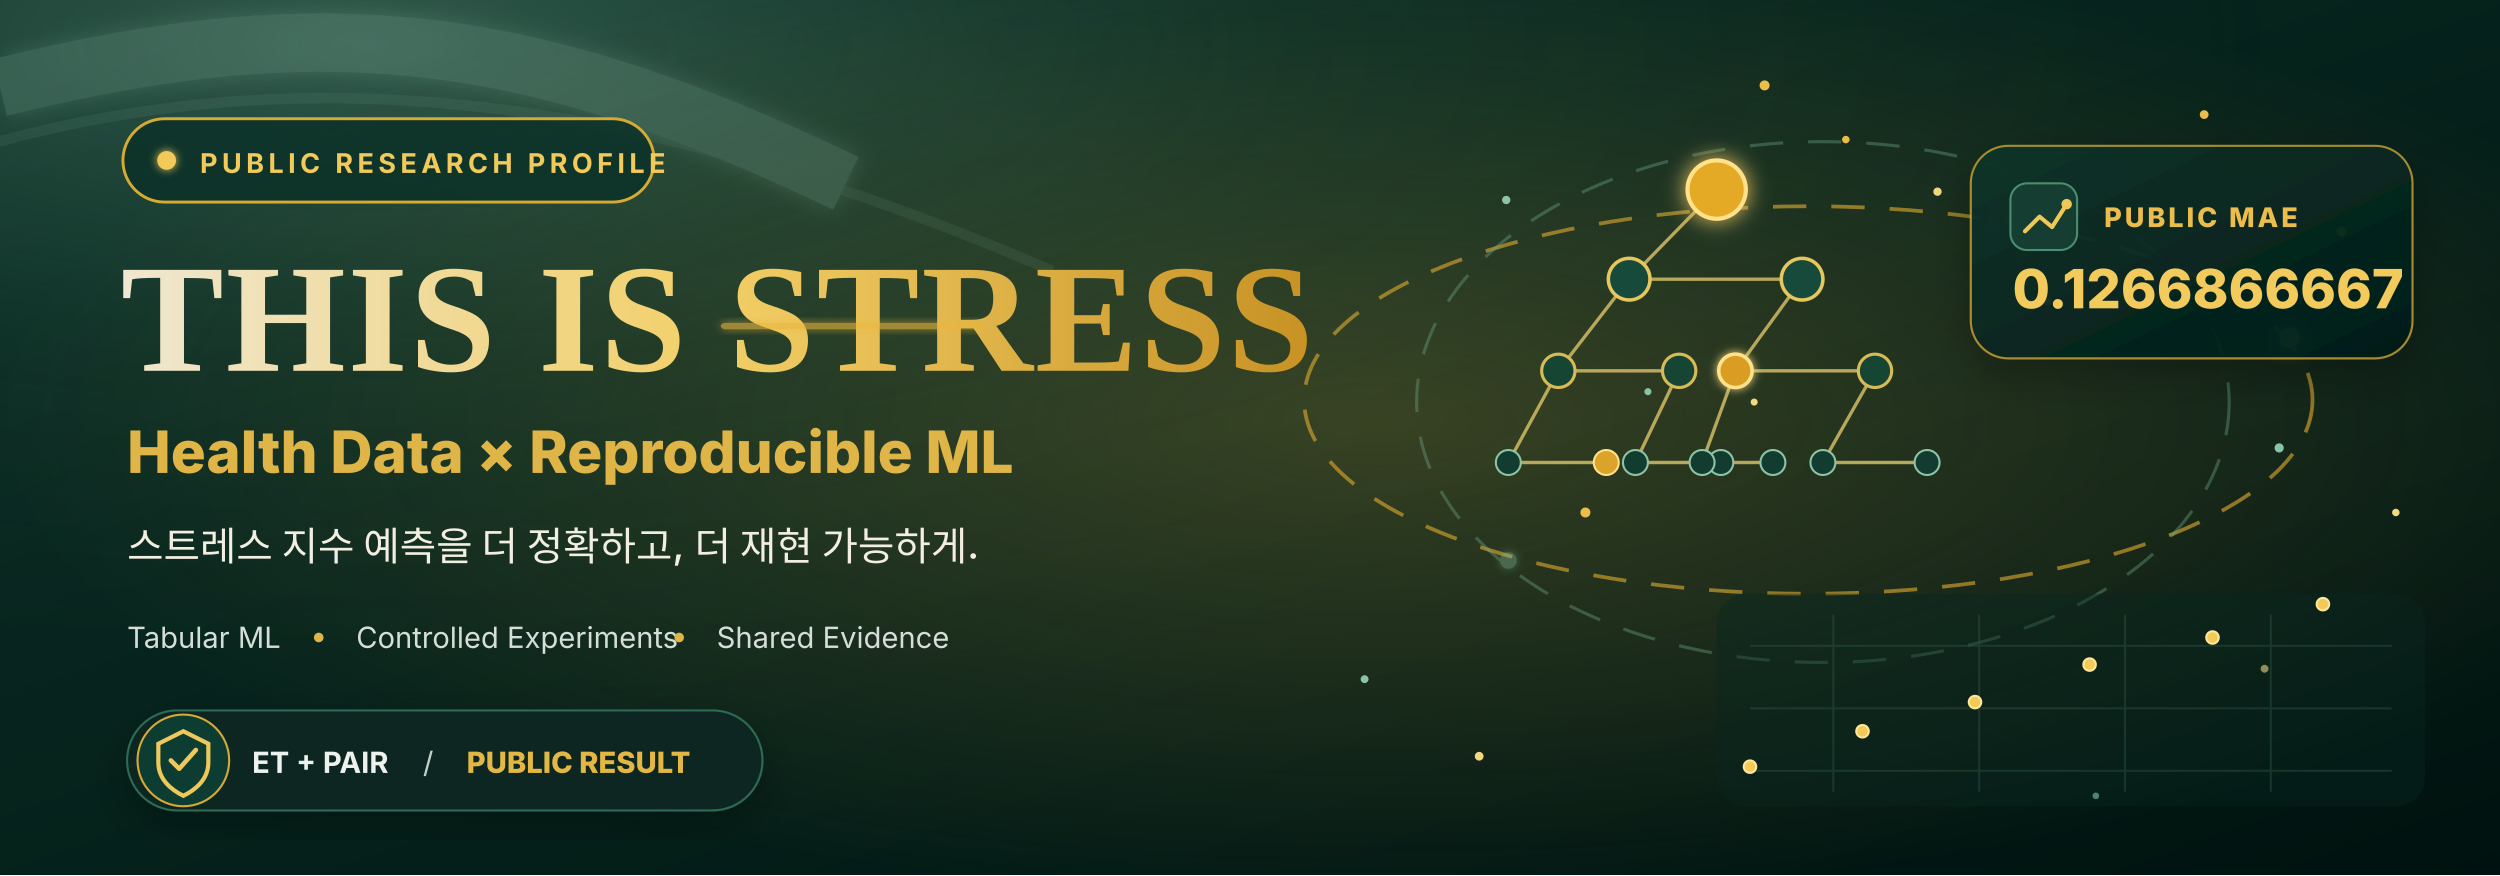
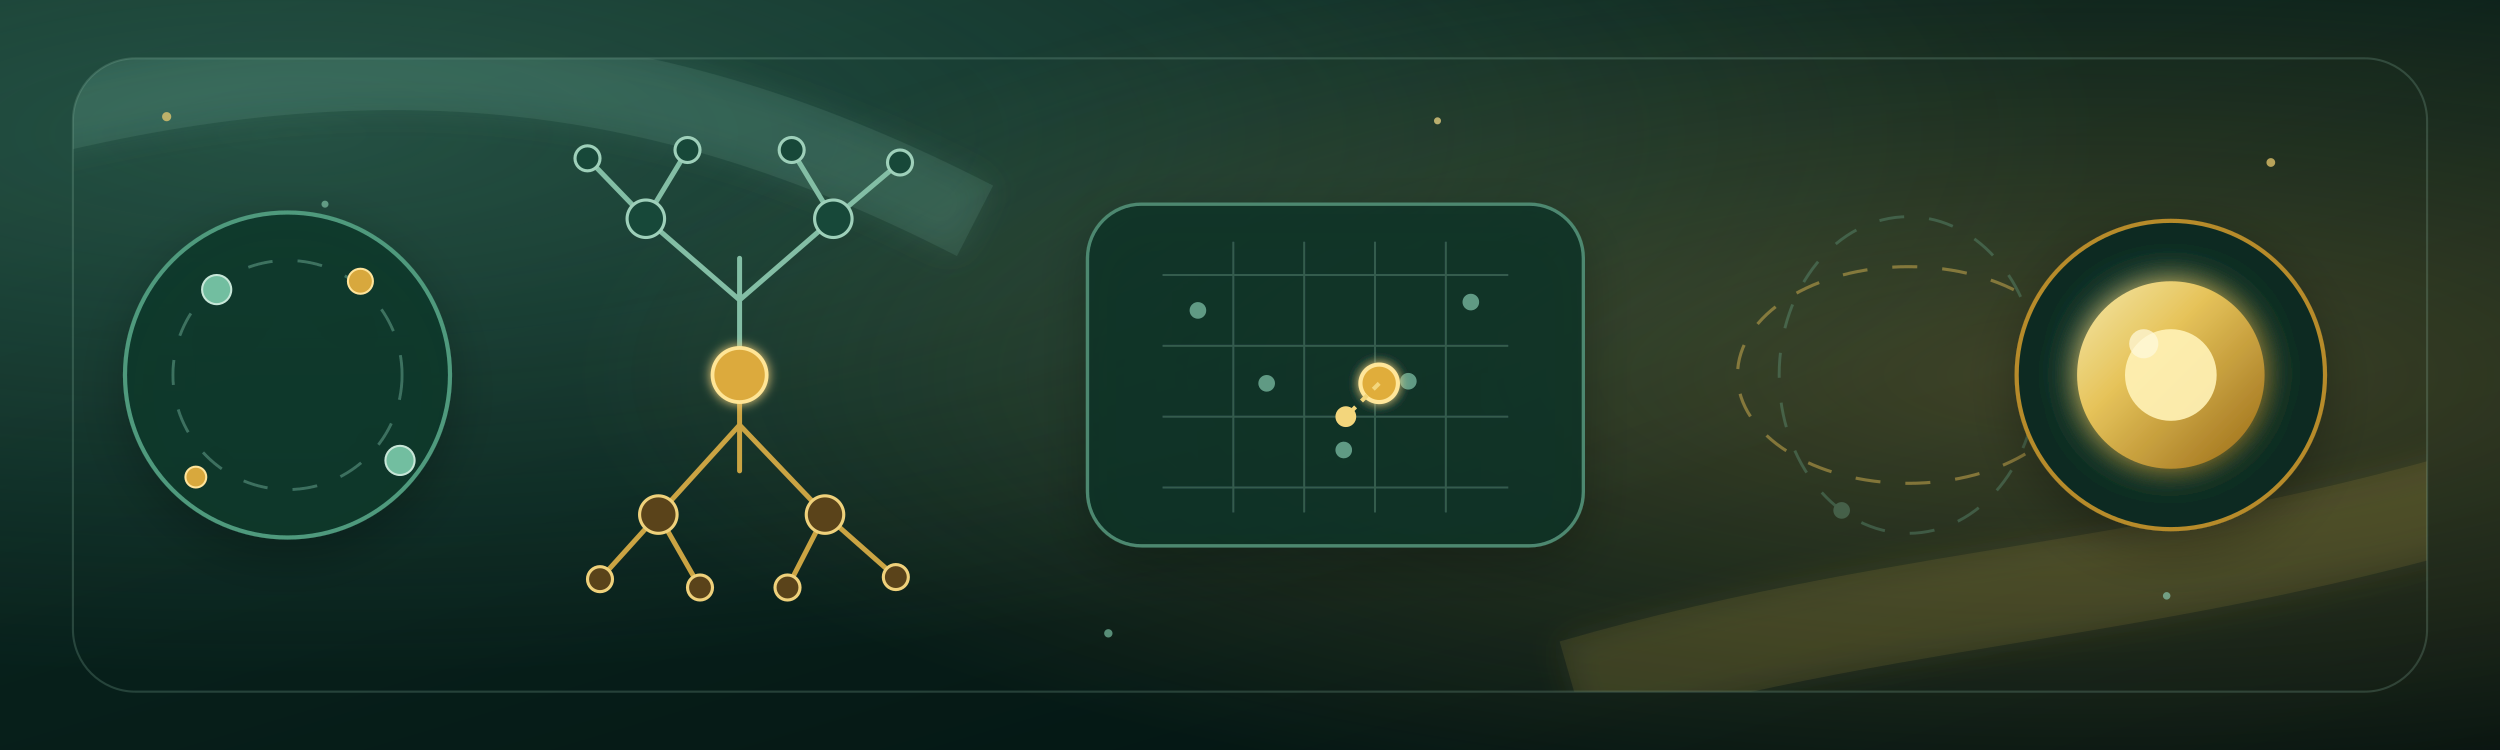
- <svg xmlns="http://www.w3.org/2000/svg" width="1200" height="420" viewBox="0 0 1200 420" role="img" aria-labelledby="title desc">
+ <svg xmlns="http://www.w3.org/2000/svg" width="1200" height="360" viewBox="0 0 1200 360" role="img" aria-labelledby="title desc">
  <defs>
    <linearGradient id="bg" x1="0" y1="0" x2="1" y2="1">
-       <stop offset="0" stop-color="#102f27" />
-       <stop offset="0.42" stop-color="#06241d" />
-       <stop offset="1" stop-color="#00120f" />
+       <stop offset="0" stop-color="#0B2A23" />
+       <stop offset="0.48" stop-color="#071F1A" />
+       <stop offset="1" stop-color="#03110F" />
    </linearGradient>
-     <radialGradient id="leftGlow" cx="0.15" cy="0.05" r="0.8">
-       <stop offset="0" stop-color="#79b397" stop-opacity=".34" />
-       <stop offset="0.46" stop-color="#2b6d55" stop-opacity=".12" />
-       <stop offset="1" stop-color="#00120f" stop-opacity="0" />
+     <radialGradient id="glowA" cx="0.12" cy="0.18" r="0.72">
+       <stop offset="0" stop-color="#63B394" stop-opacity=".30" />
+       <stop offset="1" stop-color="#63B394" stop-opacity="0" />
    </radialGradient>
-     <radialGradient id="goldGlow" cx="0.55" cy="0.48" r="0.55">
-       <stop offset="0" stop-color="#e8b23d" stop-opacity=".22" />
-       <stop offset="1" stop-color="#e8b23d" stop-opacity="0" />
+     <radialGradient id="glowB" cx="0.83" cy="0.50" r="0.60">
+       <stop offset="0" stop-color="#F2C75C" stop-opacity=".24" />
+       <stop offset="1" stop-color="#F2C75C" stop-opacity="0" />
    </radialGradient>
-     <linearGradient id="goldText" x1="0" y1="0" x2="1" y2="0">
-       <stop offset="0" stop-color="#efe7d0" />
-       <stop offset="0.5" stop-color="#f2cf67" />
-       <stop offset="1" stop-color="#c89224" />
+     <linearGradient id="signal" x1="0" y1="0" x2="1" y2="0">
+       <stop offset="0" stop-color="#76C4A5" />
+       <stop offset="0.55" stop-color="#D6AA3D" />
+       <stop offset="1" stop-color="#F3D67C" />
    </linearGradient>
-     <linearGradient id="card" x1="0" y1="0" x2="1" y2="1">
-       <stop offset="0" stop-color="#0b3329" stop-opacity=".96" />
-       <stop offset="1" stop-color="#041d18" stop-opacity=".92" />
+     <linearGradient id="finalOrb" x1="0" y1="0" x2="1" y2="1">
+       <stop offset="0" stop-color="#FFF0AF" />
+       <stop offset="0.38" stop-color="#EFC95D" />
+       <stop offset="1" stop-color="#9E6B13" />
    </linearGradient>
-     <linearGradient id="lineGrad" x1="0" y1="0" x2="1" y2="0">
-       <stop offset="0" stop-color="#67b08c" />
-       <stop offset="0.6" stop-color="#d6a42d" />
-       <stop offset="1" stop-color="#f2cf67" />
-     </linearGradient>
-     <filter id="shadow" x="-30%" y="-30%" width="160%" height="160%">
-       <feDropShadow dx="0" dy="8" stdDeviation="10" flood-color="#000" flood-opacity=".28" />
-     </filter>
-     <filter id="softGlow" x="-80%" y="-80%" width="260%" height="260%">
-       <feGaussianBlur stdDeviation="5" result="blur" />
+     <filter id="soft" x="-80%" y="-80%" width="260%" height="260%">
+       <feGaussianBlur stdDeviation="8" result="b" />
      <feMerge>
-         <feMergeNode in="blur" />
+         <feMergeNode in="b" />
        <feMergeNode in="SourceGraphic" />
      </feMerge>
    </filter>
-     <filter id="tinyGlow" x="-80%" y="-80%" width="260%" height="260%">
-       <feGaussianBlur stdDeviation="2.1" result="blur" />
+     <filter id="tiny" x="-80%" y="-80%" width="260%" height="260%">
+       <feGaussianBlur stdDeviation="2.5" result="b" />
      <feMerge>
-         <feMergeNode in="blur" />
+         <feMergeNode in="b" />
        <feMergeNode in="SourceGraphic" />
      </feMerge>
    </filter>
-     <clipPath id="plotClip">
-       <rect x="824" y="285" width="340" height="102" rx="14" />
+     <filter id="shadow" x="-40%" y="-40%" width="180%" height="180%">
+       <feDropShadow dx="0" dy="8" stdDeviation="12" flood-color="#000" flood-opacity=".28" />
+     </filter>
+     <clipPath id="panelClip">
+       <rect x="35" y="28" width="1130" height="304" rx="30" />
    </clipPath>
    <style>
-       .sans { font-family: Inter, "Noto Sans KR", Arial, sans-serif; }
-       .serif { font-family: Georgia, "Times New Roman", serif; }
-       .floatA { transform-box: fill-box; transform-origin: center; animation: floatA 8s ease-in-out infinite; }
-       .floatB { transform-box: fill-box; transform-origin: center; animation: floatB 10s ease-in-out infinite; }
-       .pulse { transform-box: fill-box; transform-origin: center; animation: pulse 3.6s ease-in-out infinite; }
-       .pulse2 { transform-box: fill-box; transform-origin: center; animation: pulse 3.6s ease-in-out infinite 1.2s; }
-       .pulse3 { transform-box: fill-box; transform-origin: center; animation: pulse 3.6s ease-in-out infinite 2.4s; }
-       .orbit1 { transform-box: fill-box; transform-origin: center; animation: orbitSpin 24s linear infinite; }
-       .orbit2 { transform-box: fill-box; transform-origin: center; animation: orbitSpinReverse 31s linear infinite; }
-       .dash { stroke-dasharray: 16 12; animation: dashMove 9s linear infinite; }
-       .wave { stroke-dasharray: 1200; stroke-dashoffset: 1200; animation: drawWave 7.5s ease-in-out infinite; }
-       .spark { animation: twinkle 5s ease-in-out infinite; }
-       .spark2 { animation: twinkle 5s ease-in-out infinite 1.7s; }
-       .spark3 { animation: twinkle 5s ease-in-out infinite 3.2s; }
-       .metric { transform-box: fill-box; transform-origin: center; animation: metricBreathe 6s ease-in-out infinite; }
-       .shine { animation: shine 7s ease-in-out infinite; }
-       @keyframes floatA { 0%,100%{transform:translateY(0)} 50%{transform:translateY(-7px)} }
-       @keyframes floatB { 0%,100%{transform:translate(0,0)} 50%{transform:translate(5px,-5px)} }
-       @keyframes pulse { 0%,100%{transform:scale(.92);opacity:.72} 50%{transform:scale(1.12);opacity:1} }
-       @keyframes orbitSpin { to{transform:rotate(360deg)} }
-       @keyframes orbitSpinReverse { to{transform:rotate(-360deg)} }
-       @keyframes dashMove { to{stroke-dashoffset:-280} }
-       @keyframes drawWave { 0%{stroke-dashoffset:1200;opacity:.25} 42%,82%{stroke-dashoffset:0;opacity:1} 100%{stroke-dashoffset:-1200;opacity:.25} }
-       @keyframes twinkle { 0%,100%{opacity:.2} 45%{opacity:1} }
-       @keyframes metricBreathe { 0%,100%{transform:translateY(0)} 50%{transform:translateY(-4px)} }
-       @keyframes shine { 0%,18%,100%{opacity:0;transform:translateX(-80px)} 42%{opacity:.9} 62%{opacity:0;transform:translateX(720px)} }
+       .floatA{transform-box:fill-box;transform-origin:center;animation:floatA 7s ease-in-out infinite}
+       .floatB{transform-box:fill-box;transform-origin:center;animation:floatB 9s ease-in-out infinite}
+       .pulse{transform-box:fill-box;transform-origin:center;animation:pulse 3.8s ease-in-out infinite}
+       .pulse2{transform-box:fill-box;transform-origin:center;animation:pulse 3.8s ease-in-out infinite 1.25s}
+       .pulse3{transform-box:fill-box;transform-origin:center;animation:pulse 3.8s ease-in-out infinite 2.5s}
+       .dash{stroke-dasharray:12 12;animation:dash 10s linear infinite}
+       .flow{stroke-dasharray:900;stroke-dashoffset:900;animation:flow 6.5s ease-in-out infinite}
+       .orbit{transform-box:fill-box;transform-origin:center;animation:spin 28s linear infinite}
+       .orbitR{transform-box:fill-box;transform-origin:center;animation:spinR 34s linear infinite}
+       .spark{animation:spark 4.8s ease-in-out infinite}
+       .spark2{animation:spark 4.8s ease-in-out infinite 1.6s}
+       .spark3{animation:spark 4.8s ease-in-out infinite 3.2s}
+       @keyframes floatA{0%,100%{transform:translateY(0)}50%{transform:translateY(-7px)}}
+       @keyframes floatB{0%,100%{transform:translate(0,0)}50%{transform:translate(5px,-5px)}}
+       @keyframes pulse{0%,100%{transform:scale(.88);opacity:.62}50%{transform:scale(1.16);opacity:1}}
+       @keyframes dash{to{stroke-dashoffset:-240}}
+       @keyframes flow{0%{stroke-dashoffset:900;opacity:.18}45%,78%{stroke-dashoffset:0;opacity:1}100%{stroke-dashoffset:-900;opacity:.18}}
+       @keyframes spin{to{transform:rotate(360deg)}}
+       @keyframes spinR{to{transform:rotate(-360deg)}}
+       @keyframes spark{0%,100%{opacity:.15}45%{opacity:.95}}
    </style>
  </defs>
-   <rect width="1200" height="420" fill="url(#bg)" />
-   <rect width="1200" height="420" fill="url(#leftGlow)" />
-   <rect width="1200" height="420" fill="url(#goldGlow)" />
-   <g opacity=".2">
-     <path d="M0 42 C160 2 260 18 406 88" stroke="#95c3ad" stroke-width="28" fill="none" filter="url(#softGlow)" />
-     <path d="M-40 80 C130 22 302 42 505 130" stroke="#9cc7b3" stroke-width="5" fill="none" opacity=".42" />
+   <rect width="1200" height="360" fill="url(#bg)" />
+   <rect width="1200" height="360" fill="url(#glowA)" />
+   <rect width="1200" height="360" fill="url(#glowB)" />
+   <g clip-path="url(#panelClip)">
+     <path d="M-40 72 C170 8 316 28 468 106" fill="none" stroke="#8CC8AF" stroke-opacity=".12" stroke-width="38" filter="url(#soft)" />
+     <path d="M755 330 C928 280 1054 286 1248 220" fill="none" stroke="#E7BE52" stroke-opacity=".10" stroke-width="46" filter="url(#soft)" />
+     <g opacity=".72">
+       <circle class="spark" cx="80" cy="56" r="2.2" fill="#F1CF70" />
+       <circle class="spark2" cx="156" cy="98" r="1.7" fill="#7FC1A5" />
+       <circle class="spark3" cx="1090" cy="78" r="2.1" fill="#F1CF70" />
+       <circle class="spark" cx="1040" cy="286" r="1.8" fill="#83C2A8" />
+       <circle class="spark2" cx="690" cy="58" r="1.7" fill="#F4D986" />
+       <circle class="spark3" cx="532" cy="304" r="2.0" fill="#75B99C" />
+     </g>
+     <g class="floatA" filter="url(#shadow)">
+       <circle cx="138" cy="180" r="78" fill="#0E382D" fill-opacity=".86" stroke="#4F9A7D" stroke-width="2" />
+       <circle cx="138" cy="180" r="55" fill="none" stroke="#75B79D" stroke-opacity=".45" stroke-width="1.4" class="dash" />
+       <path d="M78 188 C94 188 99 151 115 151 C132 151 132 214 149 214 C165 214 169 168 184 168 C198 168 205 188 219 188" fill="none" stroke="#E7C65F" stroke-width="3.2" stroke-linecap="round" class="flow" />
+       <circle class="pulse" cx="104" cy="139" r="7" fill="#72BEA0" stroke="#C7E7D8" />
+       <circle class="pulse2" cx="173" cy="135" r="6" fill="#D8A83D" stroke="#FFE49A" />
+       <circle class="pulse3" cx="192" cy="221" r="7" fill="#72BEA0" stroke="#C7E7D8" />
+       <circle cx="94" cy="229" r="5" fill="#D8A83D" stroke="#FFE49A" />
+     </g>
+     <g class="floatB" stroke-linecap="round" stroke-linejoin="round">
+       <path d="M355 180 L355 124 M355 144 L310 105 M355 144 L400 105 M310 105 L282 76 M310 105 L330 72 M400 105 L380 72 M400 105 L432 78" fill="none" stroke="#83BEA5" stroke-width="2.4" />
+       <path d="M355 180 L355 226 M355 204 L316 247 M355 204 L396 247 M316 247 L288 278 M316 247 L336 282 M396 247 L378 282 M396 247 L430 277" fill="none" stroke="#CBA443" stroke-width="2.4" />
+       <circle class="pulse" cx="355" cy="180" r="13" fill="#DCAA3D" stroke="#FFE596" stroke-width="1.8" filter="url(#tiny)" />
+       <g fill="#174839" stroke="#9ED0BA" stroke-width="1.5">
+         <circle cx="310" cy="105" r="9" />
+         <circle cx="400" cy="105" r="9" />
+         <circle cx="282" cy="76" r="6" />
+         <circle cx="330" cy="72" r="6" />
+         <circle cx="380" cy="72" r="6" />
+         <circle cx="432" cy="78" r="6" />
+       </g>
+       <g fill="#5A431A" stroke="#EFD17B" stroke-width="1.5">
+         <circle cx="316" cy="247" r="9" />
+         <circle cx="396" cy="247" r="9" />
+         <circle cx="288" cy="278" r="6" />
+         <circle cx="336" cy="282" r="6" />
+         <circle cx="378" cy="282" r="6" />
+         <circle cx="430" cy="277" r="6" />
+       </g>
+     </g>
+     <g filter="url(#shadow)">
+       <rect x="522" y="98" width="238" height="164" rx="26" fill="#0B3027" fill-opacity=".82" stroke="#4D886F" stroke-width="1.6" />
+       <g opacity=".92">
+         <path d="M558 132 H724 M558 166 H724 M558 200 H724 M558 234 H724" stroke="#365E50" stroke-width="1" />
+         <path d="M592 116 V246 M626 116 V246 M660 116 V246 M694 116 V246" stroke="#365E50" stroke-width="1" />
+       </g>
+       <g fill="#79BBA0" opacity=".76">
+         <circle cx="575" cy="149" r="4" />
+         <circle cx="608" cy="184" r="4" />
+         <circle cx="645" cy="216" r="4" />
+         <circle cx="706" cy="145" r="4" />
+         <circle cx="676" cy="183" r="4" />
+       </g>
+       <circle class="pulse2" cx="662" cy="184" r="9" fill="#E0AD3B" stroke="#FFE69A" stroke-width="2" filter="url(#tiny)" />
+       <circle cx="646" cy="200" r="5" fill="#F3D67C" />
+       <path d="M662 184 L646 200" stroke="#F3D67C" stroke-width="2" stroke-dasharray="4 4" />
+     </g>
+     <path d="M448 180 C500 180 492 154 522 154" fill="none" stroke="#75B99D" stroke-width="3" stroke-opacity=".75" class="flow" />
+     <path d="M760 180 C820 180 822 180 866 180" fill="none" stroke="url(#signal)" stroke-width="4" class="flow" />
+     <g class="orbit" opacity=".46">
+       <ellipse cx="916" cy="180" rx="82" ry="52" fill="none" stroke="#E5BD55" stroke-width="1.5" class="dash" />
+       <circle cx="989" cy="157" r="5" fill="#F2D16F" filter="url(#tiny)" />
+     </g>
+     <g class="orbitR" opacity=".30">
+       <ellipse cx="916" cy="180" rx="62" ry="76" fill="none" stroke="#71B79A" stroke-width="1.4" class="dash" />
+       <circle cx="884" cy="245" r="4" fill="#85C5A8" />
+     </g>
+     <g filter="url(#shadow)">
+       <circle cx="1042" cy="180" r="74" fill="#0B2C24" stroke="#B78B2B" stroke-width="2" />
+       <circle class="pulse" cx="1042" cy="180" r="45" fill="url(#finalOrb)" opacity=".96" filter="url(#soft)" />
+       <circle cx="1042" cy="180" r="22" fill="#FFF1B4" opacity=".92" />
+       <circle cx="1029" cy="165" r="7" fill="#FFF9DD" opacity=".72" />
+     </g>
+     <path d="M1106 180 C1144 180 1162 180 1218 180" fill="none" stroke="#E7C761" stroke-width="3.2" stroke-linecap="round" class="flow" />
  </g>
-   <g class="spark" fill="#edbd4c">
-     <circle cx="847" cy="41" r="2.4" />
-     <circle cx="886" cy="67" r="1.8" />
-     <circle cx="1058" cy="55" r="2.1" />
-     <circle cx="1124" cy="111" r="2.4" />
-     <circle cx="983" cy="145" r="1.8" />
-     <circle cx="761" cy="246" r="2.4" />
-   </g>
-   <g class="spark2" fill="#8bc3a6">
-     <circle cx="723" cy="96" r="2" />
-     <circle cx="791" cy="188" r="1.7" />
-     <circle cx="1094" cy="215" r="2.2" />
-     <circle cx="655" cy="326" r="1.9" />
-     <circle cx="1006" cy="382" r="1.6" />
-   </g>
-   <g class="spark3" fill="#f4d87f">
-     <circle cx="842" cy="193" r="1.7" />
-     <circle cx="930" cy="92" r="2" />
-     <circle cx="1150" cy="246" r="1.8" />
-     <circle cx="710" cy="363" r="2.1" />
-     <circle cx="1087" cy="321" r="1.9" />
-   </g>
-   <g class="floatA">
-     <rect x="59" y="57" width="255" height="40" rx="20" fill="#0a3027" fill-opacity=".82" stroke="#d7aa34" stroke-width="1.4" />
-     <circle cx="80" cy="77" r="4.5" fill="#f1ca5a" filter="url(#tinyGlow)" />
-     <text x="96" y="83" class="sans" font-size="13" font-weight="750" letter-spacing="2.1" fill="#f1ca5a">PUBLIC RESEARCH PROFILE</text>
-   </g>
-   <text x="58" y="178" class="serif" font-size="74" font-weight="650" fill="url(#goldText)" letter-spacing="1">THIS IS STRESS</text>
-   <rect x="346" y="155" width="126" height="3" rx="2" fill="#e9b73d" opacity=".62" filter="url(#tinyGlow)" />
-   <g class="shine" opacity="0">
-     <rect x="74" y="119" width="65" height="70" fill="#fff8d1" opacity=".12" transform="skewX(-18)" />
-   </g>
-   <text x="61" y="227" class="sans" font-size="28" font-weight="780" fill="#e0b547">Health Data × Reproducible ML</text>
-   <text x="61" y="269" class="sans" font-size="19" font-weight="500" fill="#f3eee2">스트레스 지수 예측을 더 정확하고, 더 재현 가능하게.</text>
-   <text x="61" y="311" class="sans" font-size="14" fill="#d5ded8">Tabular ML</text>
-   <circle cx="153" cy="306" r="2.3" fill="#e0b547" />
-   <text x="171" y="311" class="sans" font-size="14" fill="#d5ded8">Controlled Experiments</text>
-   <circle cx="326" cy="306" r="2.3" fill="#e0b547" />
-   <text x="344" y="311" class="sans" font-size="14" fill="#d5ded8">Shared Evidence</text>
-   <g class="floatB" filter="url(#shadow)">
-     <rect x="61" y="341" width="305" height="48" rx="24" fill="#072820" stroke="#2f6b55" />
-     <circle cx="88" cy="365" r="22" fill="#103d31" stroke="#d7aa34" />
-     <path d="M88 351 L100 357 V366 C100 374 94 379 88 382 C82 379 76 374 76 366 V357 Z" fill="none" stroke="#efc85c" stroke-width="2" />
-     <path d="M82 365 L86 369 L94 360" fill="none" stroke="#efc85c" stroke-width="2.2" stroke-linecap="round" stroke-linejoin="round" />
-     <text x="121" y="371" class="sans" font-size="14" font-weight="700" fill="#eef2ee">ET + PAIR</text>
-     <text x="203" y="371" class="sans" font-size="14" fill="#c6d0ca">/</text>
-     <text x="224" y="371" class="sans" font-size="14" font-weight="760" fill="#e4b744">PUBLIC RESULT</text>
-   </g>
-   <g class="orbit1" opacity=".64">
-     <ellipse cx="868" cy="192" rx="242" ry="93" fill="none" stroke="#d6a42d" stroke-width="1.8" class="dash" />
-     <circle cx="1099" cy="162" r="5" fill="#f2cf67" filter="url(#softGlow)" />
-   </g>
-   <g class="orbit2" opacity=".38">
-     <ellipse cx="875" cy="193" rx="195" ry="125" fill="none" stroke="#6da88a" stroke-width="1.5" class="dash" />
-     <circle cx="724" cy="269" r="4" fill="#82bea0" filter="url(#tinyGlow)" />
-   </g>
-   <g stroke="#d3bd66" stroke-width="1.6" fill="none" opacity=".84">
-     <path d="M824 91 L782 134 L865 134" />
-     <path d="M782 134 L748 178 L806 178" />
-     <path d="M865 134 L833 178 L900 178" />
-     <path d="M748 178 L724 222 L771 222" />
-     <path d="M806 178 L785 222 L826 222" />
-     <path d="M833 178 L817 222 L851 222" />
-     <path d="M900 178 L875 222 L925 222" />
-   </g>
-   <g>
-     <circle class="pulse" cx="824" cy="91" r="14" fill="#e4aa27" stroke="#ffe28a" stroke-width="2" filter="url(#softGlow)" />
-     <circle cx="782" cy="134" r="10" fill="#174a3a" stroke="#e6c75e" stroke-width="1.7" />
-     <circle class="pulse2" cx="865" cy="134" r="10" fill="#174a3a" stroke="#e6c75e" stroke-width="1.7" />
-     <circle cx="748" cy="178" r="8" fill="#164534" stroke="#d6bb57" stroke-width="1.5" />
-     <circle cx="806" cy="178" r="8" fill="#164534" stroke="#d6bb57" stroke-width="1.5" />
-     <circle class="pulse3" cx="833" cy="178" r="8" fill="#d89d23" stroke="#ffe28a" stroke-width="1.7" filter="url(#tinyGlow)" />
-     <circle cx="900" cy="178" r="8" fill="#164534" stroke="#d6bb57" stroke-width="1.5" />
-     <circle cx="724" cy="222" r="6" fill="#123c2f" stroke="#8fc3a5" />
-     <circle class="pulse2" cx="771" cy="222" r="6" fill="#dca32b" stroke="#ffe28a" />
-     <circle cx="785" cy="222" r="6" fill="#123c2f" stroke="#8fc3a5" />
-     <circle cx="826" cy="222" r="6" fill="#123c2f" stroke="#8fc3a5" />
-     <circle cx="817" cy="222" r="6" fill="#123c2f" stroke="#8fc3a5" />
-     <circle cx="851" cy="222" r="6" fill="#123c2f" stroke="#8fc3a5" />
-     <circle cx="875" cy="222" r="6" fill="#123c2f" stroke="#8fc3a5" />
-     <circle cx="925" cy="222" r="6" fill="#123c2f" stroke="#8fc3a5" />
-   </g>
-   <g class="metric" filter="url(#shadow)">
-     <rect x="946" y="70" width="212" height="102" rx="18" fill="url(#card)" stroke="#d7aa34" stroke-opacity=".76" />
-     <rect x="965" y="88" width="32" height="32" rx="8" fill="#123c30" stroke="#4c8d70" />
-     <path d="M972 111 L979 104 L985 109 L992 98" fill="none" stroke="#f0c857" stroke-width="2" stroke-linecap="round" stroke-linejoin="round" />
-     <circle cx="992" cy="98" r="2.5" fill="#f0c857" />
-     <text x="1010" y="109" class="sans" font-size="13" font-weight="760" letter-spacing="1.4" fill="#edbd4c">PUBLIC MAE</text>
-     <text x="966" y="148" class="sans" font-size="26" font-weight="820" fill="#f3ca5c">0.1266866667</text>
-   </g>
-   <g clip-path="url(#plotClip)">
-     <rect x="824" y="285" width="340" height="102" rx="14" fill="#082820" fill-opacity=".42" />
-     <g stroke="#315b4a" stroke-width="1" opacity=".38">
-       <line x1="840" y1="310" x2="1148" y2="310" />
-       <line x1="840" y1="340" x2="1148" y2="340" />
-       <line x1="840" y1="370" x2="1148" y2="370" />
-       <line x1="880" y1="295" x2="880" y2="380" />
-       <line x1="950" y1="295" x2="950" y2="380" />
-       <line x1="1020" y1="295" x2="1020" y2="380" />
-       <line x1="1090" y1="295" x2="1090" y2="380" />
-     </g>
-     <path class="wave" d="M840 368 C866 368 876 362 894 351 C913 338 930 355 948 337 C966 319 984 333 1003 319 C1025 300 1044 324 1062 306 C1080 289 1095 314 1115 290 C1128 274 1140 261 1153 246" fill="none" stroke="url(#lineGrad)" stroke-width="3.2" stroke-linecap="round" stroke-linejoin="round" filter="url(#tinyGlow)" />
-     <g fill="#f1ca5a" stroke="#ffe79a" stroke-width="1">
-       <circle cx="840" cy="368" r="3" />
-       <circle cx="894" cy="351" r="3" />
-       <circle cx="948" cy="337" r="3" />
-       <circle cx="1003" cy="319" r="3" />
-       <circle cx="1062" cy="306" r="3" />
-       <circle cx="1115" cy="290" r="3" />
-       <circle class="pulse" cx="1153" cy="246" r="4.5" />
-     </g>
-   </g>
+   <rect x="35" y="28" width="1130" height="304" rx="30" fill="none" stroke="#8DB7A5" stroke-opacity=".24" stroke-width="1" />
</svg>
